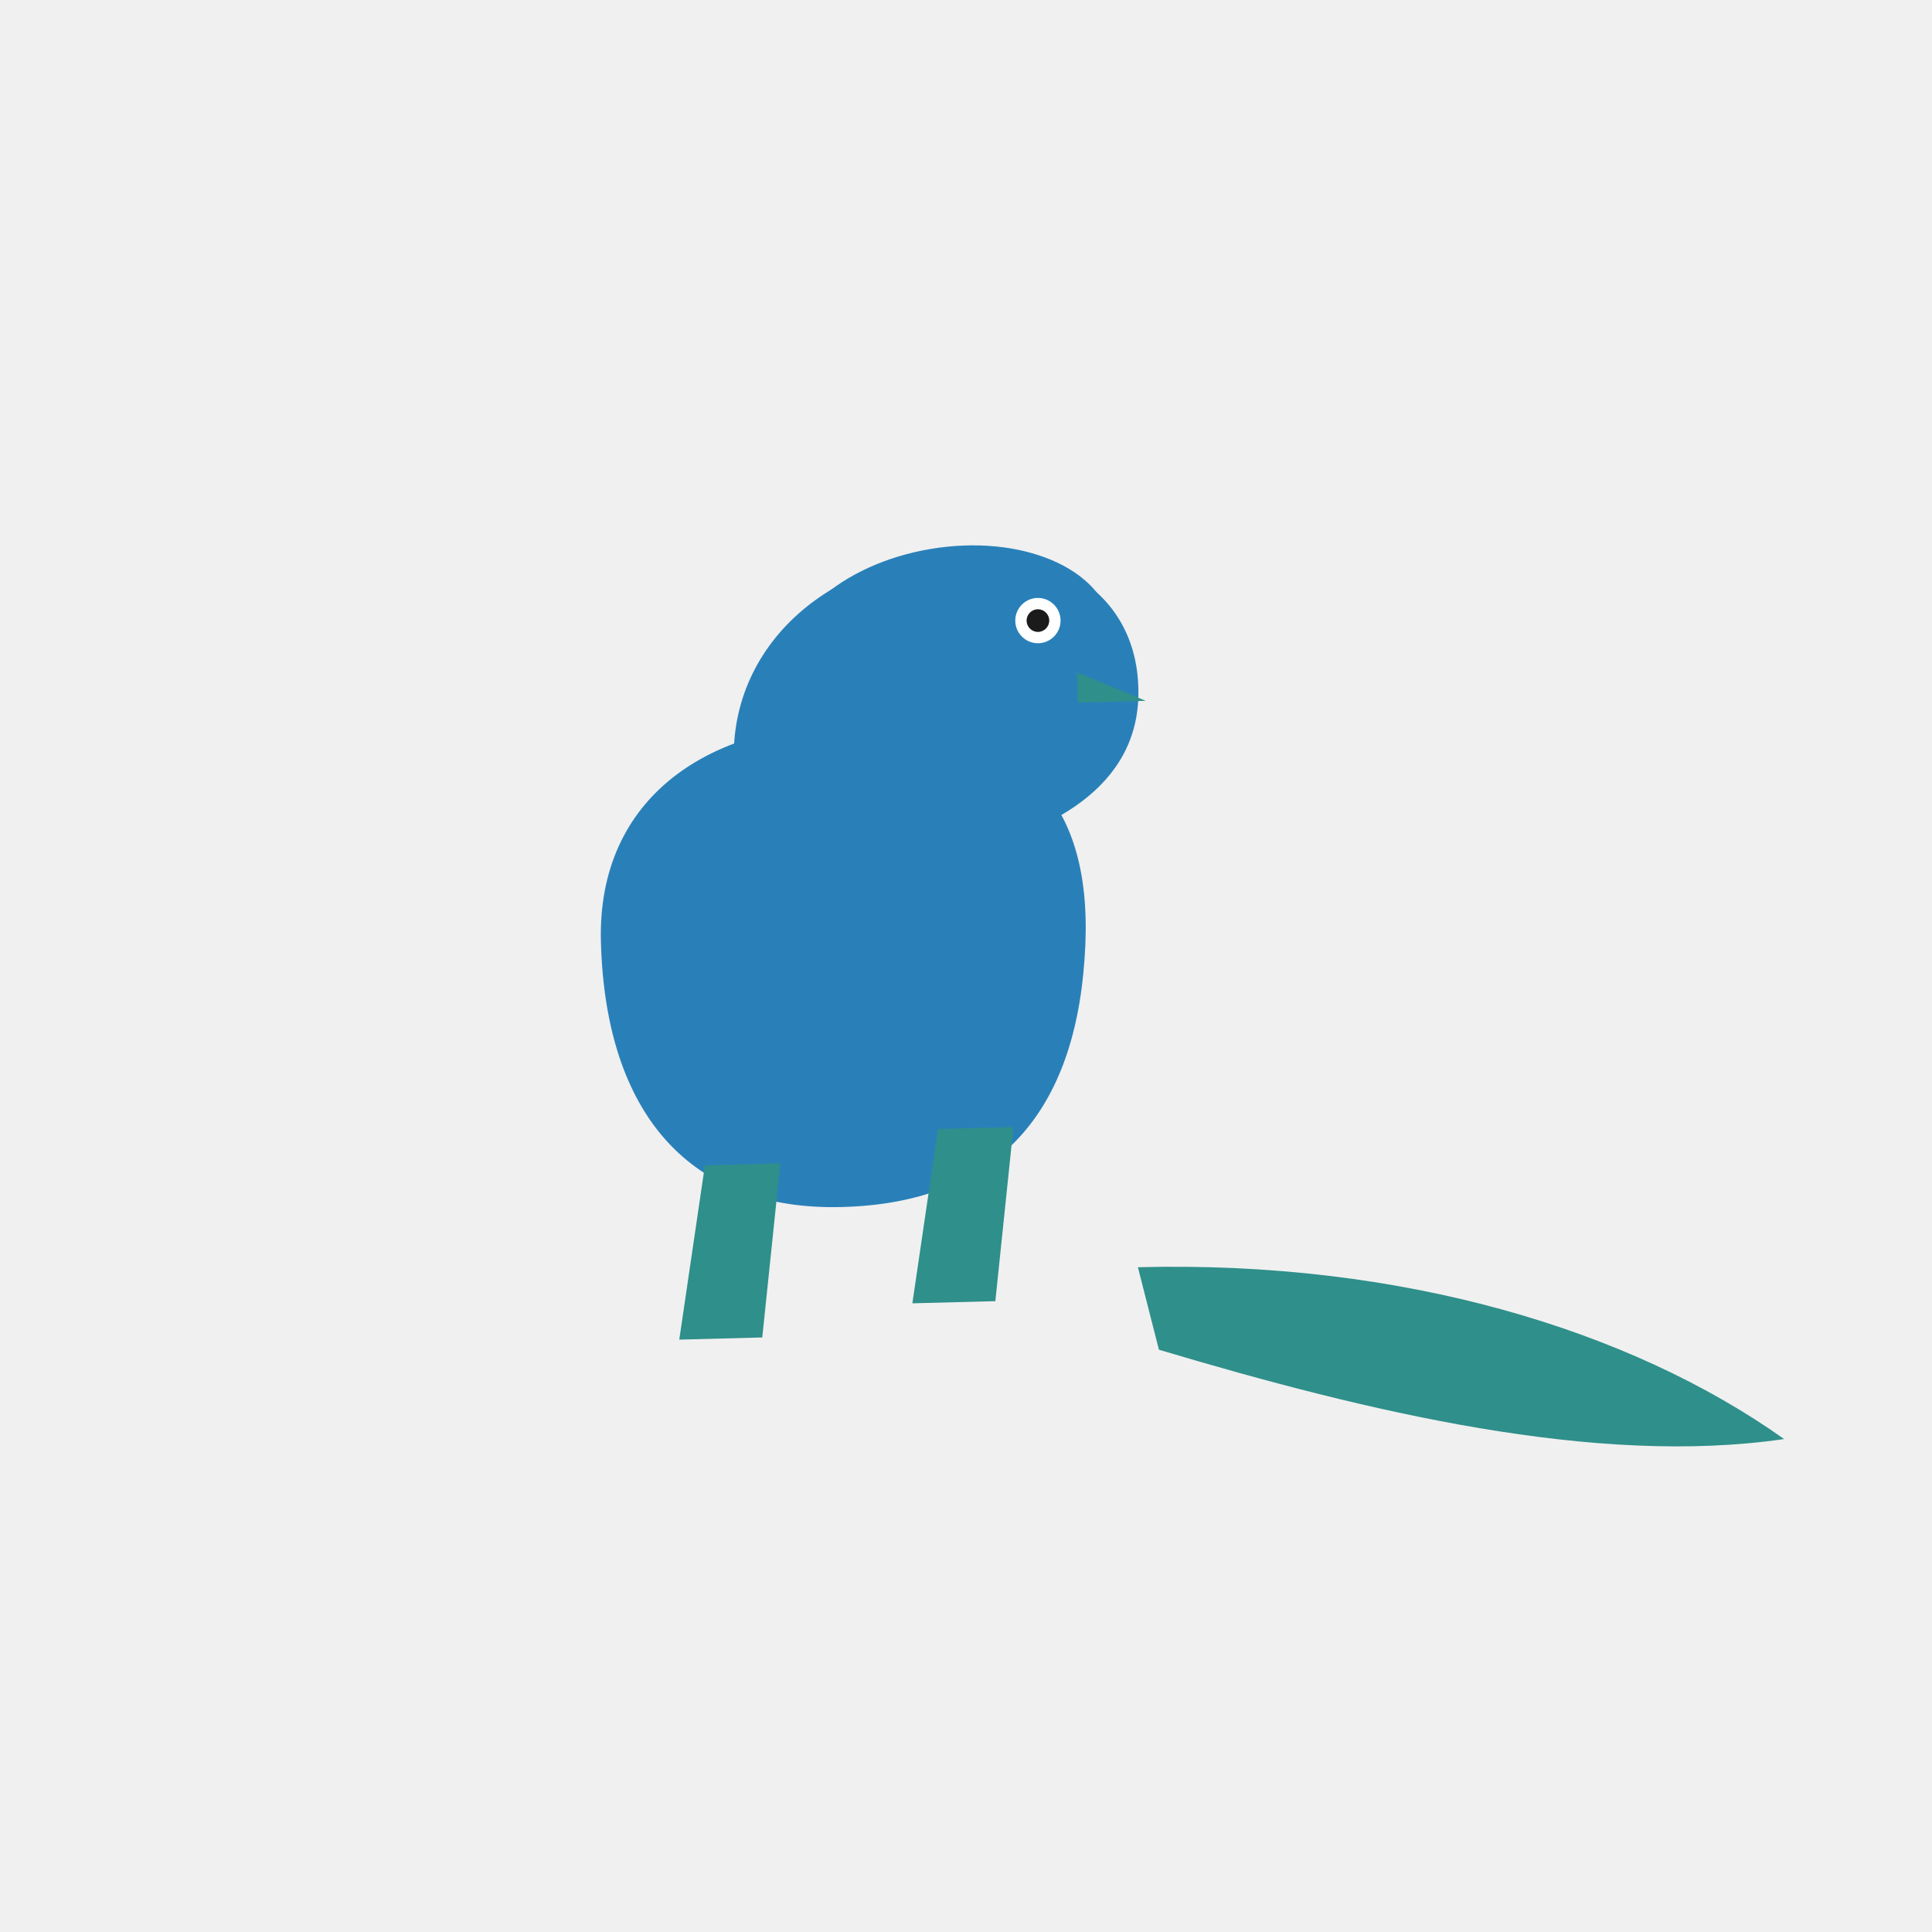
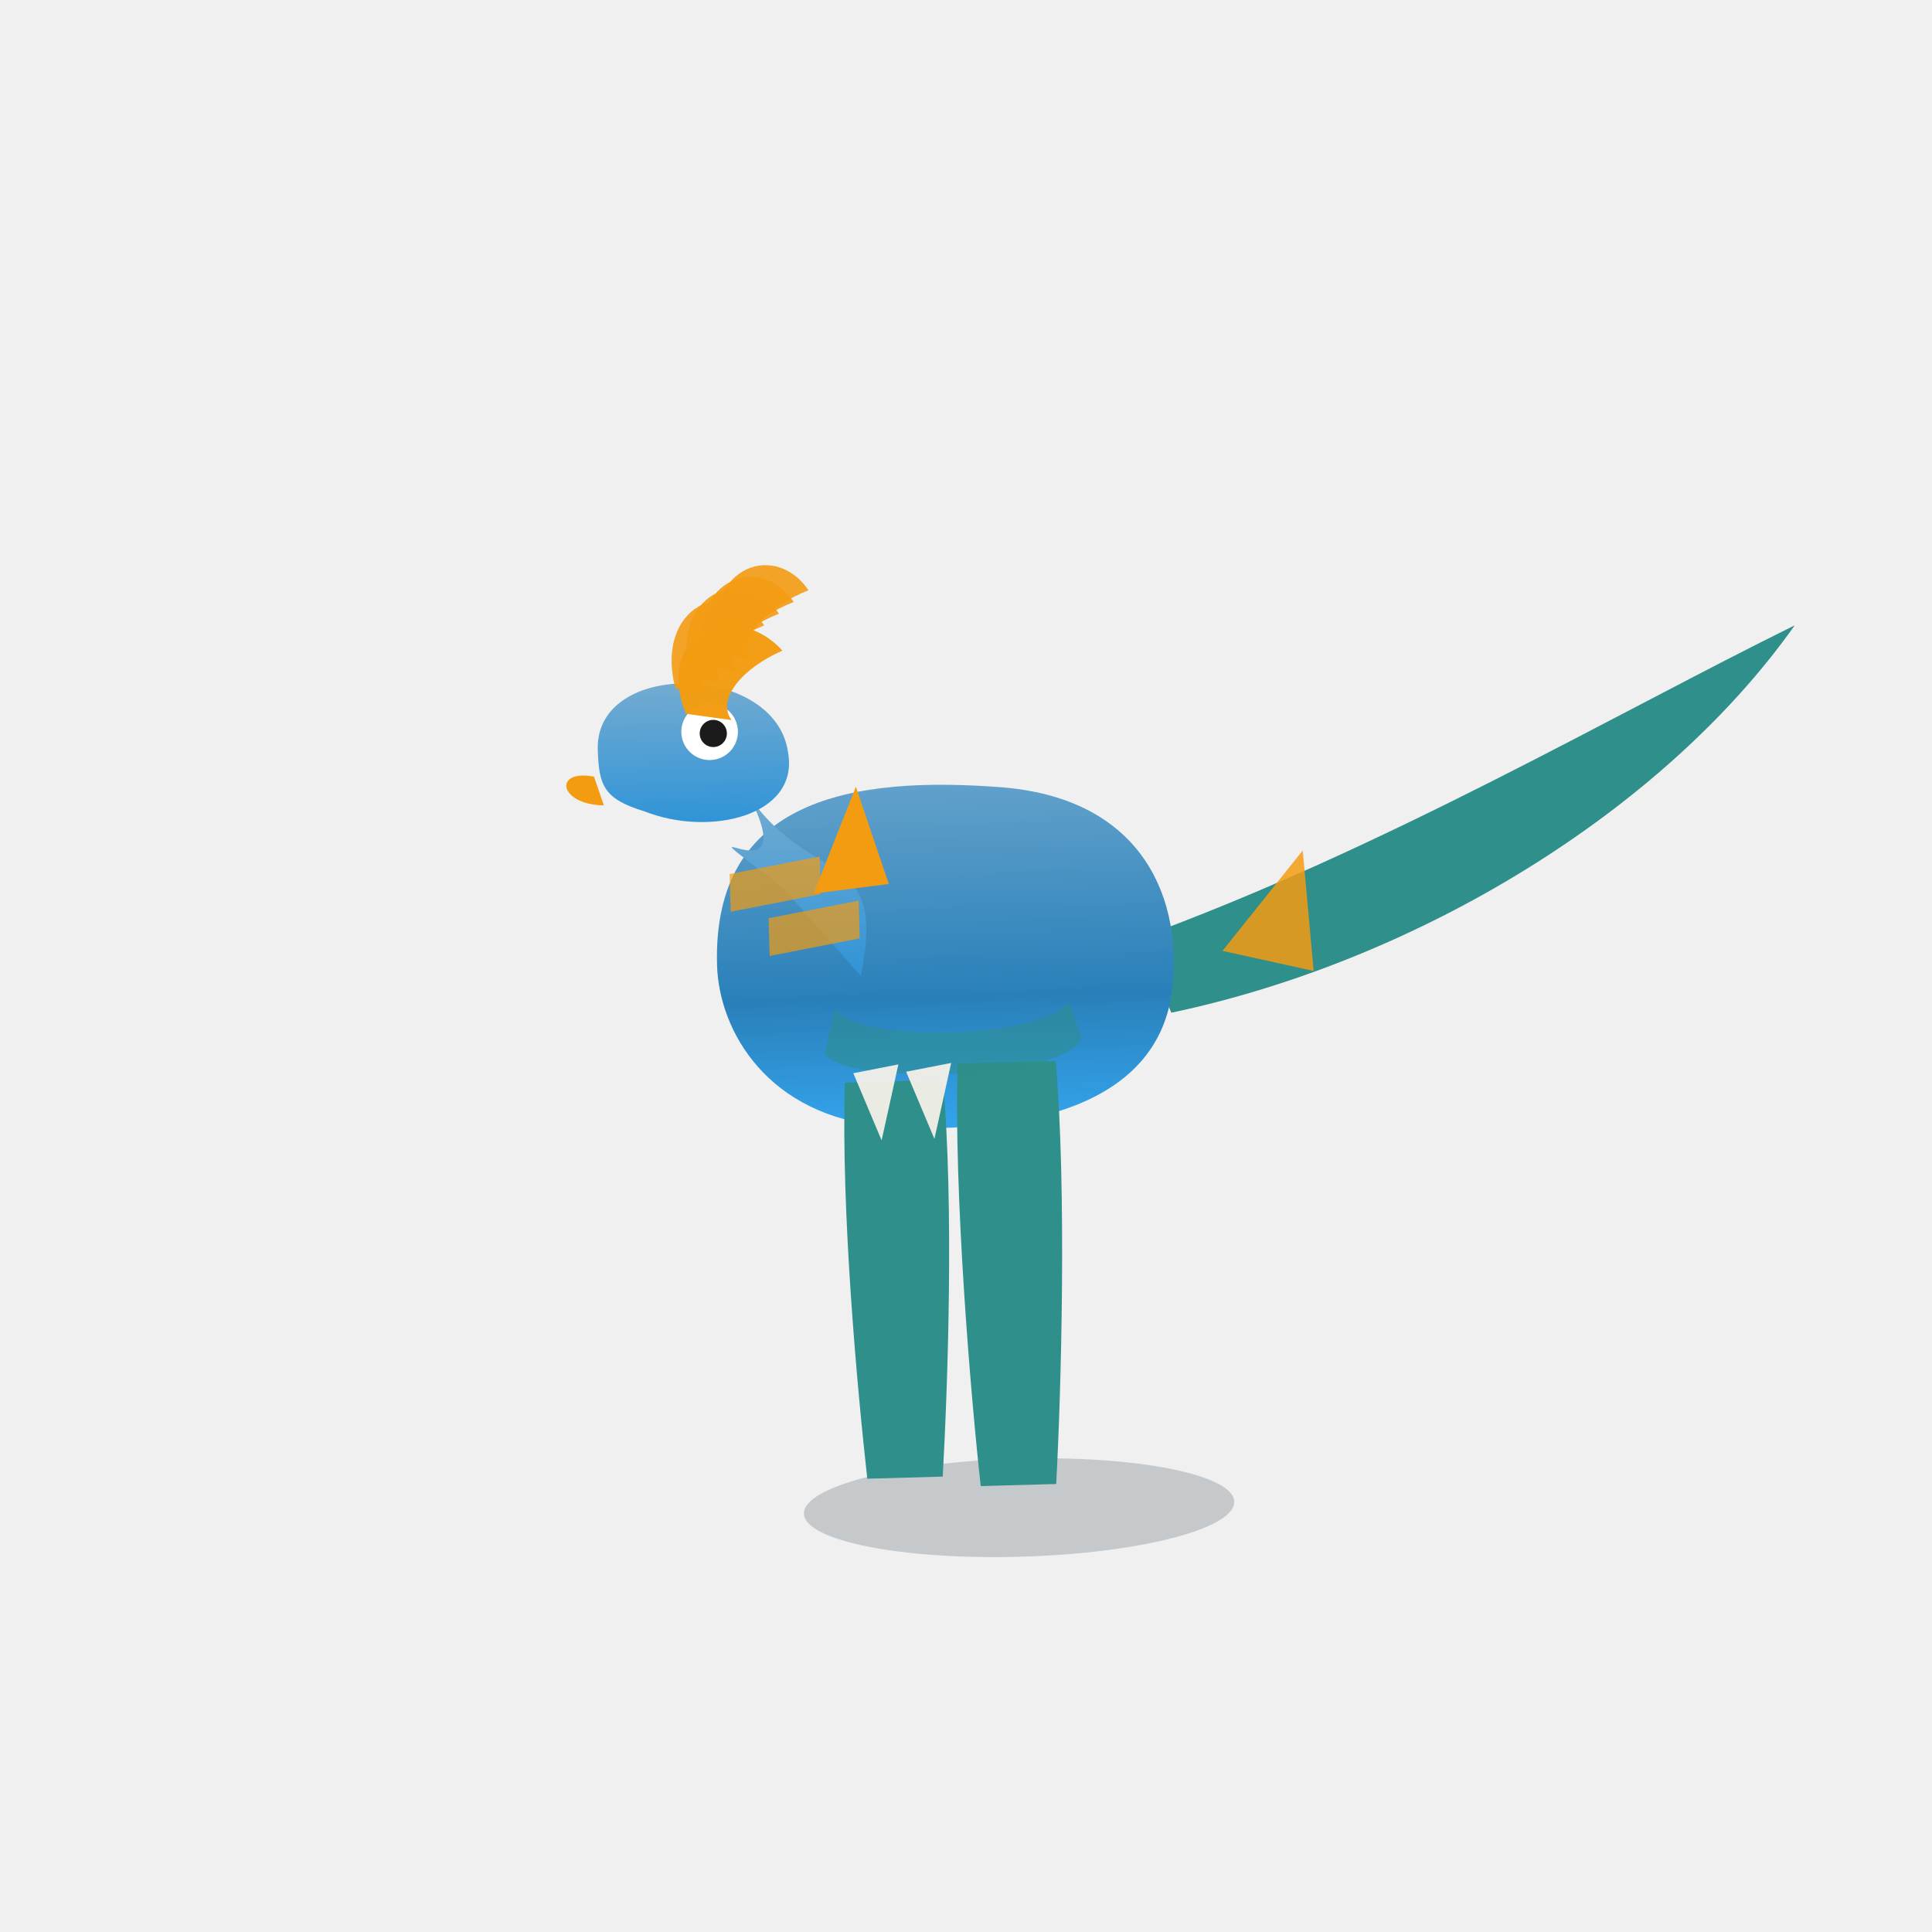
<svg xmlns="http://www.w3.org/2000/svg" viewBox="0 0 512 512" width="512" height="512" fill="none" role="img" aria-label="dino-eoraptor">
-   <g transform="translate(0 -3) rotate(-1.5 256 280)">
-     <path d="M300 340 C 370 340 430 360 470 390 C 420 396 360 380 305 362 Z" fill="#2f8f8a" />
-     <path d="M160 250 C 160 212 190 192 232 194 C 275 196 292 218 288 258 C 284 300 262 322 222 322 C 182 322 160 296 160 250 Z" fill="#2980b9" />
-     <path d="M198 216 C 190 182 214 154 250 150 C 286 146 306 164 304 190 C 302 214 278 226 248 230 Z" fill="#2980b9" />
-     <ellipse cx="254" cy="176" rx="44" ry="28" fill="#2980b9" transform="rotate(-8 254 176)" />
-     <circle cx="278" cy="168" r="6" fill="#ffffff" />
-     <circle cx="278" cy="168" r="3" fill="#1b1b1b" />
-     <path d="M288 182 L 306 190 L 288 190 Z" fill="#2f8f8a" />
-     <path d="M186 306 L 178 352 L 200 352 L 206 306 Z" fill="#2f8f8a" transform="translate(0 4)" />
-     <path d="M248 306 L 240 352 L 262 352 L 268 306 Z" fill="#2f8f8a" transform="translate(0 -4)" />
+   <defs>
+     <linearGradient id="gb-dino-eoraptor" x1="0" y1="0" x2="0" y2="1">
+       <stop offset="0" stop-color="#61a1cb" />
+       <stop offset="0.62" stop-color="#2980b9" />
+       <stop offset="1" stop-color="#34a4ed" />
+     </linearGradient>
+     <linearGradient id="gh-dino-eoraptor" x1="0" y1="0" x2="0" y2="1">
+       <stop offset="0" stop-color="#72abd1" />
+       <stop offset="1" stop-color="#3094d7" />
+     </linearGradient>
+   </defs>
+   <g transform="translate(0 -4) rotate(-1.6 252 258)">
+     <ellipse cx="266" cy="404" rx="57.04" ry="13" fill="#0b1b2a" fill-opacity="0.18" />
+     <path d="M 302 254 C 368 232, 430 198, 478 176 C 442 224, 376 262, 310 274 Z" fill="#2f8f8a" />
+     <path d="M 190 258 C 190 214, 227.2 208.72, 267.5 213.12 C 304.7 217.52, 314 244.8, 310.28 268.56 C 305.32 298.48, 270.6 305.52, 233.4 302 C 202.4 298.48, 190 275.6, 190 258 Z" fill="url(#gb-dino-eoraptor)" />
+     <path d="M 208 238 C 176 212, 214 244, 200 214 C 216 238, 236 228, 228 262 Z" fill="url(#gh-dino-eoraptor)" />
+     <path d="M 160 200 C 160 176, 208 178.4, 210.4 202.4 C 212.8 219.2, 188.8 224, 172 216.8 C 161.2 213.2, 160 209.6, 160 200 Z" fill="url(#gh-dino-eoraptor)" />
+     <path d="M 158.8 207.2 C 148 204.8, 149.2 214.4, 161.2 214.88 Z" fill="#f39c12" />
+     <path d="M 182.26 196.16 a 7.5 7.5 0 1 0 15 0 a 7.5 7.5 0 1 0 -15 0 Z" fill="#ffffff" />
+     <path d="M 187.12 196.64 a 3.6 3.6 0 1 0 7.2 0 a 3.6 3.6 0 1 0 -7.2 0 Z" fill="#1b1b1b" />
+     <path d="M 223 290.1 C 221 324.1, 224 371.2, 226 395.2 L 246 395.2 C 248 371.2, 251 324.1, 249 290.1 Z" fill="#2f8f8a" />
+     <path d="M 253 285.9 C 251 319.9, 254 374, 256 398 L 276 398 C 278 374, 281 319.9, 279 285.9 Z" fill="#2f8f8a" />
+     <path d="M 217.9 282.2 C 222 291, 282 291, 286.1 280 L 283 270.32 C 276 280, 226 280, 221 270.32 Z" fill="#2f8f8a" fill-opacity="0.55" />
+     <path d="M 324 258 L 346 232 L 348 264 Z" fill="#f39c12" fill-opacity="0.85" />
+     <path d="M 216.1 239.8 L 228.1 211.8 L 236.1 237.8 Z" fill="#f39c12" />
+     <path d="M 183.6 191.2 C 175.6 169.2, 197.6 161.2, 209.6 175.2 C 199.6 179.2, 191.6 187.2, 195.6 193.2 Z" fill="#f39c12" fill-opacity="0.85" />
+     <path d="M 194 234 L 218 230 L 218 240 L 194 244 Z" fill="#f39c12" fill-opacity="0.7" />
+     <path d="M 225.3 287.68 L 232.3 305.68 L 237.3 285.68 Z" fill="#f4f1e8" fill-opacity="0.95" />
+     <path d="M 239.3 287.68 L 246.3 305.68 L 251.3 285.68 Z" fill="#f4f1e8" fill-opacity="0.95" />
+     <path d="M 181 184.4 C 176 162.4, 196 154.4, 205 168.4 C 194 172.4, 186 180.4, 189 186.4 Z" fill="#f39c12" fill-opacity="0.9" />
+     <path d="M 185 181.4 C 180 159.4, 200 151.4, 209 165.4 C 198 169.4, 190 177.4, 193 183.4 Z" fill="#f39c12" fill-opacity="0.9" />
+     <path d="M 189 178.4 C 184 156.4, 204 148.4, 213 162.4 C 202 166.4, 194 174.4, 197 180.4 Z" fill="#f39c12" fill-opacity="0.9" />
+     <path d="M 193 175.4 C 188 153.4, 208 145.4, 217 159.4 C 206 163.4, 198 171.4, 201 177.4 Z" fill="#f39c12" fill-opacity="0.9" />
+     <path d="M 204 246 L 228 242 L 228 252 L 204 256 Z" fill="#f39c12" fill-opacity="0.7" />
+     <path d="M 183.6 191.2 C 175.6 169.2, 197.6 161.2, 209.6 175.2 C 199.6 179.2, 191.6 187.2, 195.6 193.2 Z" fill="#f39c12" fill-opacity="0.85" />
  </g>
</svg>
